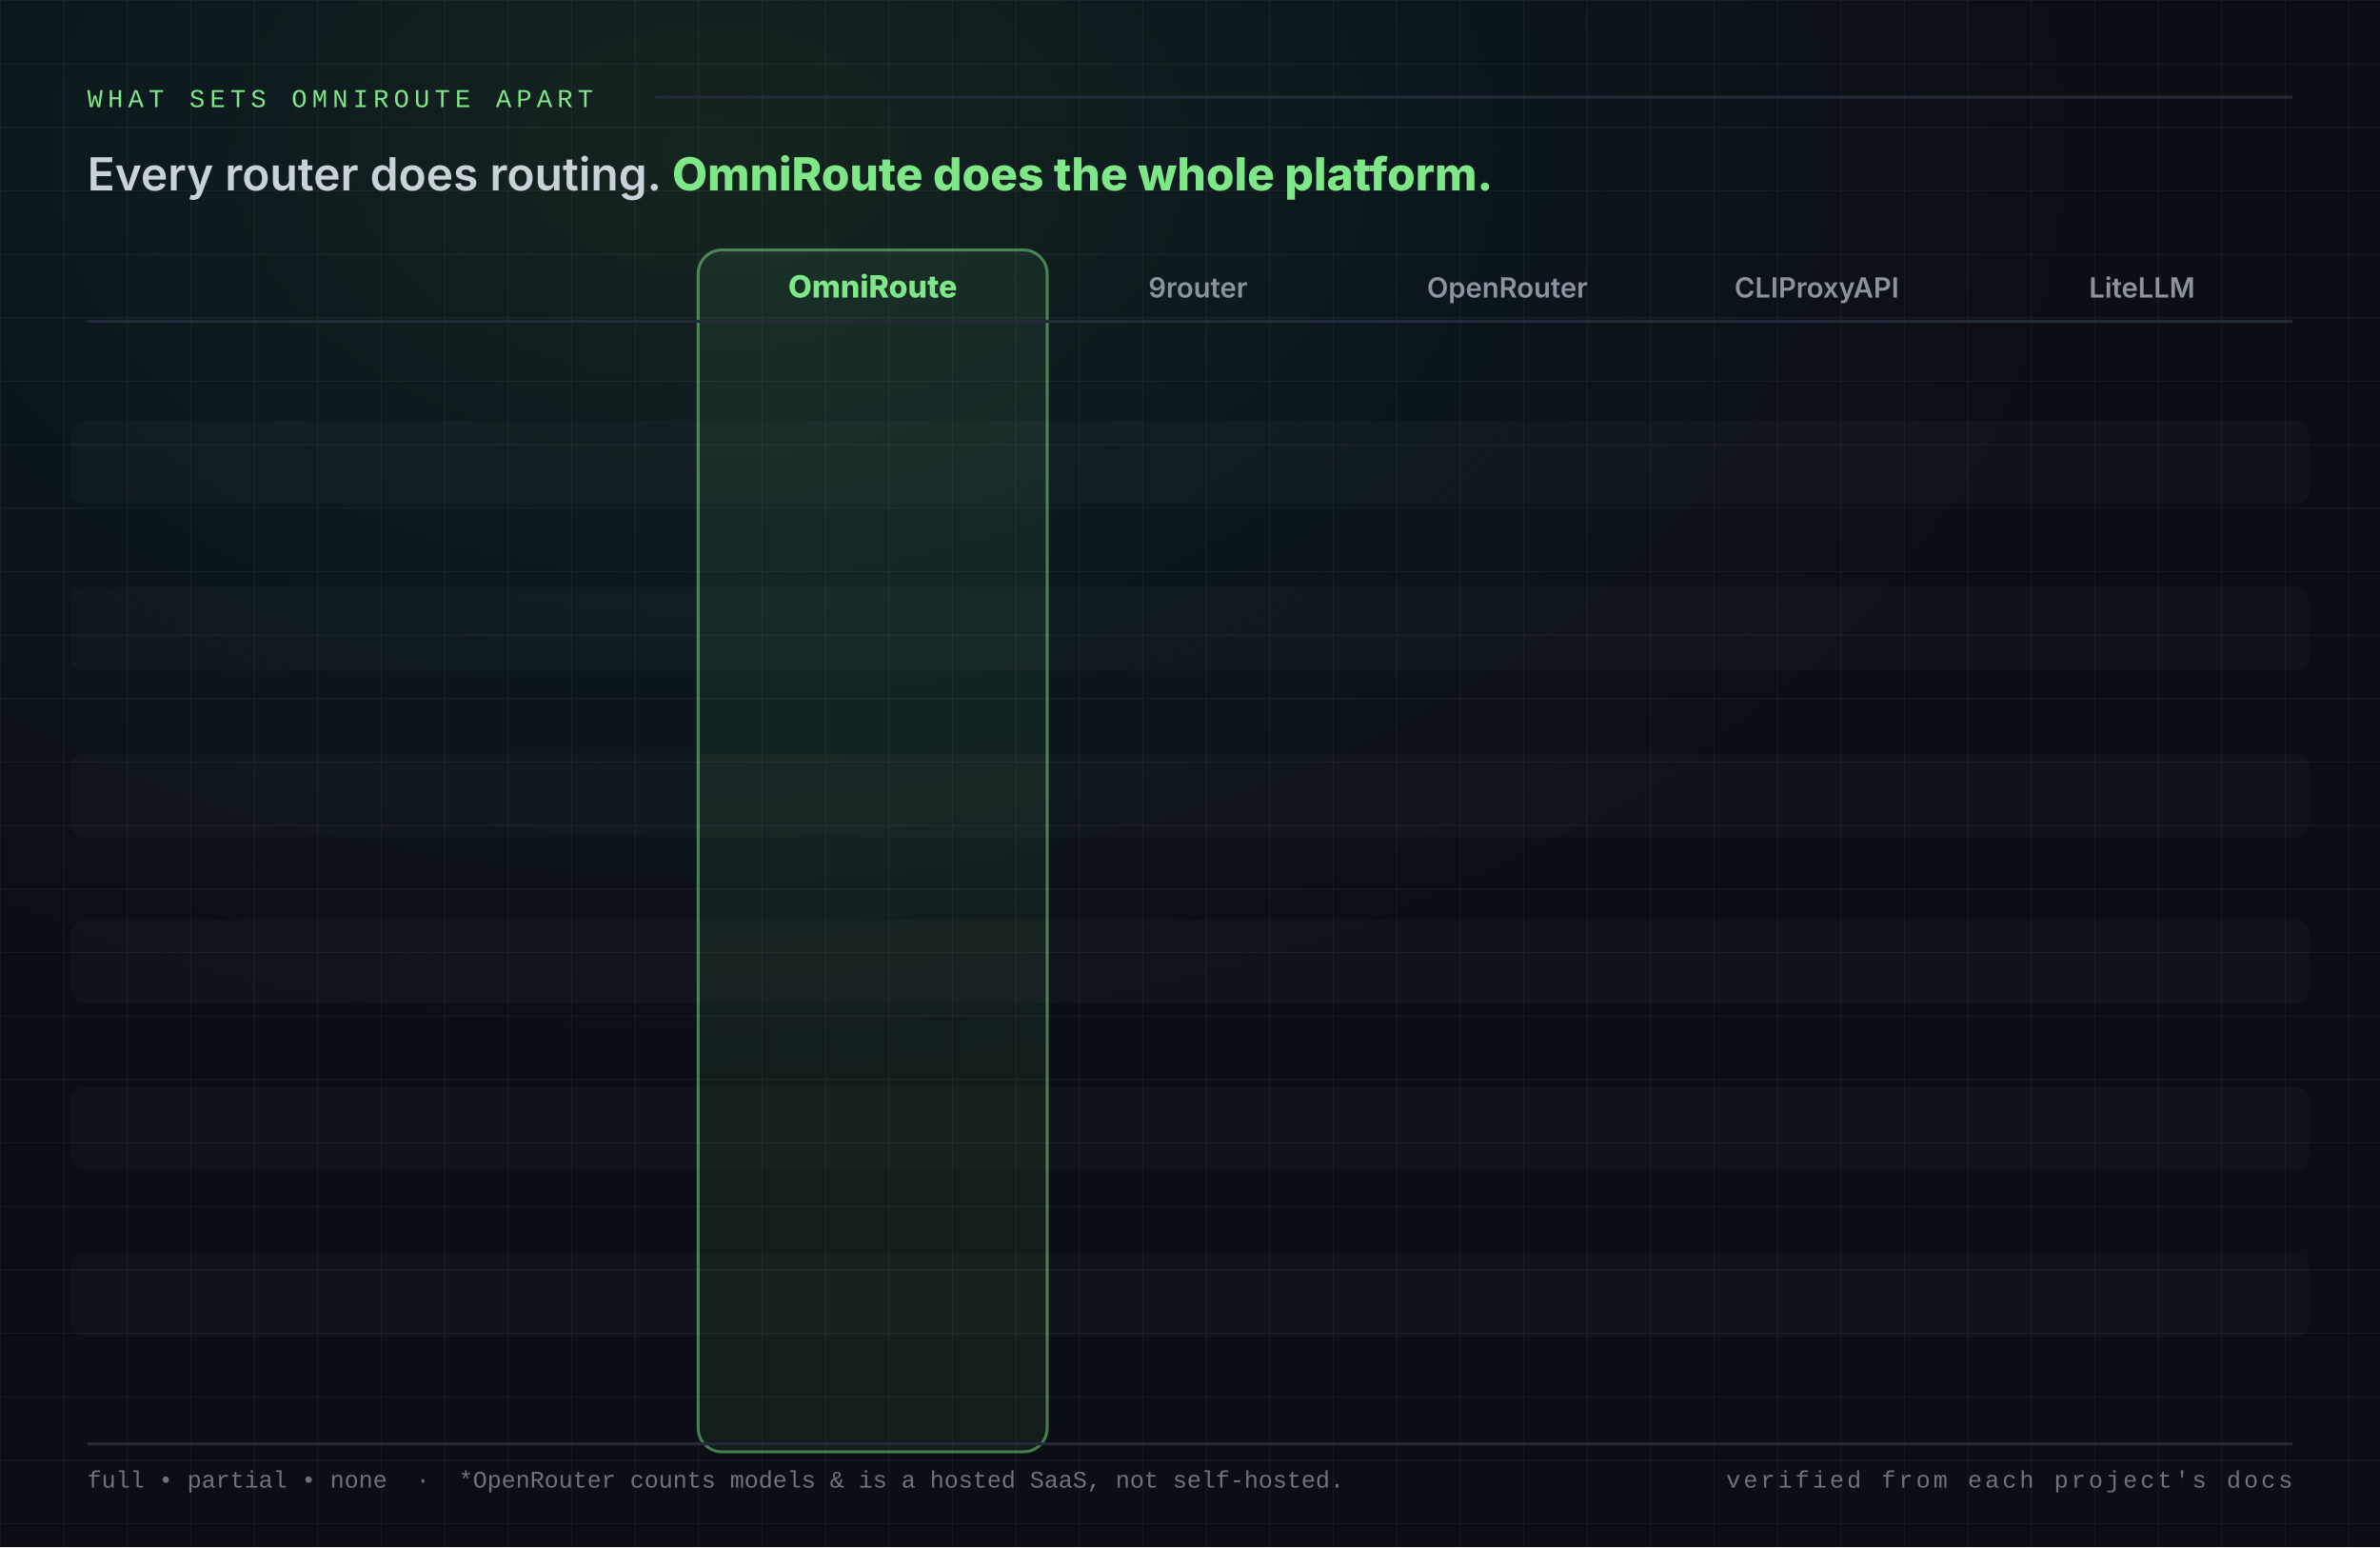
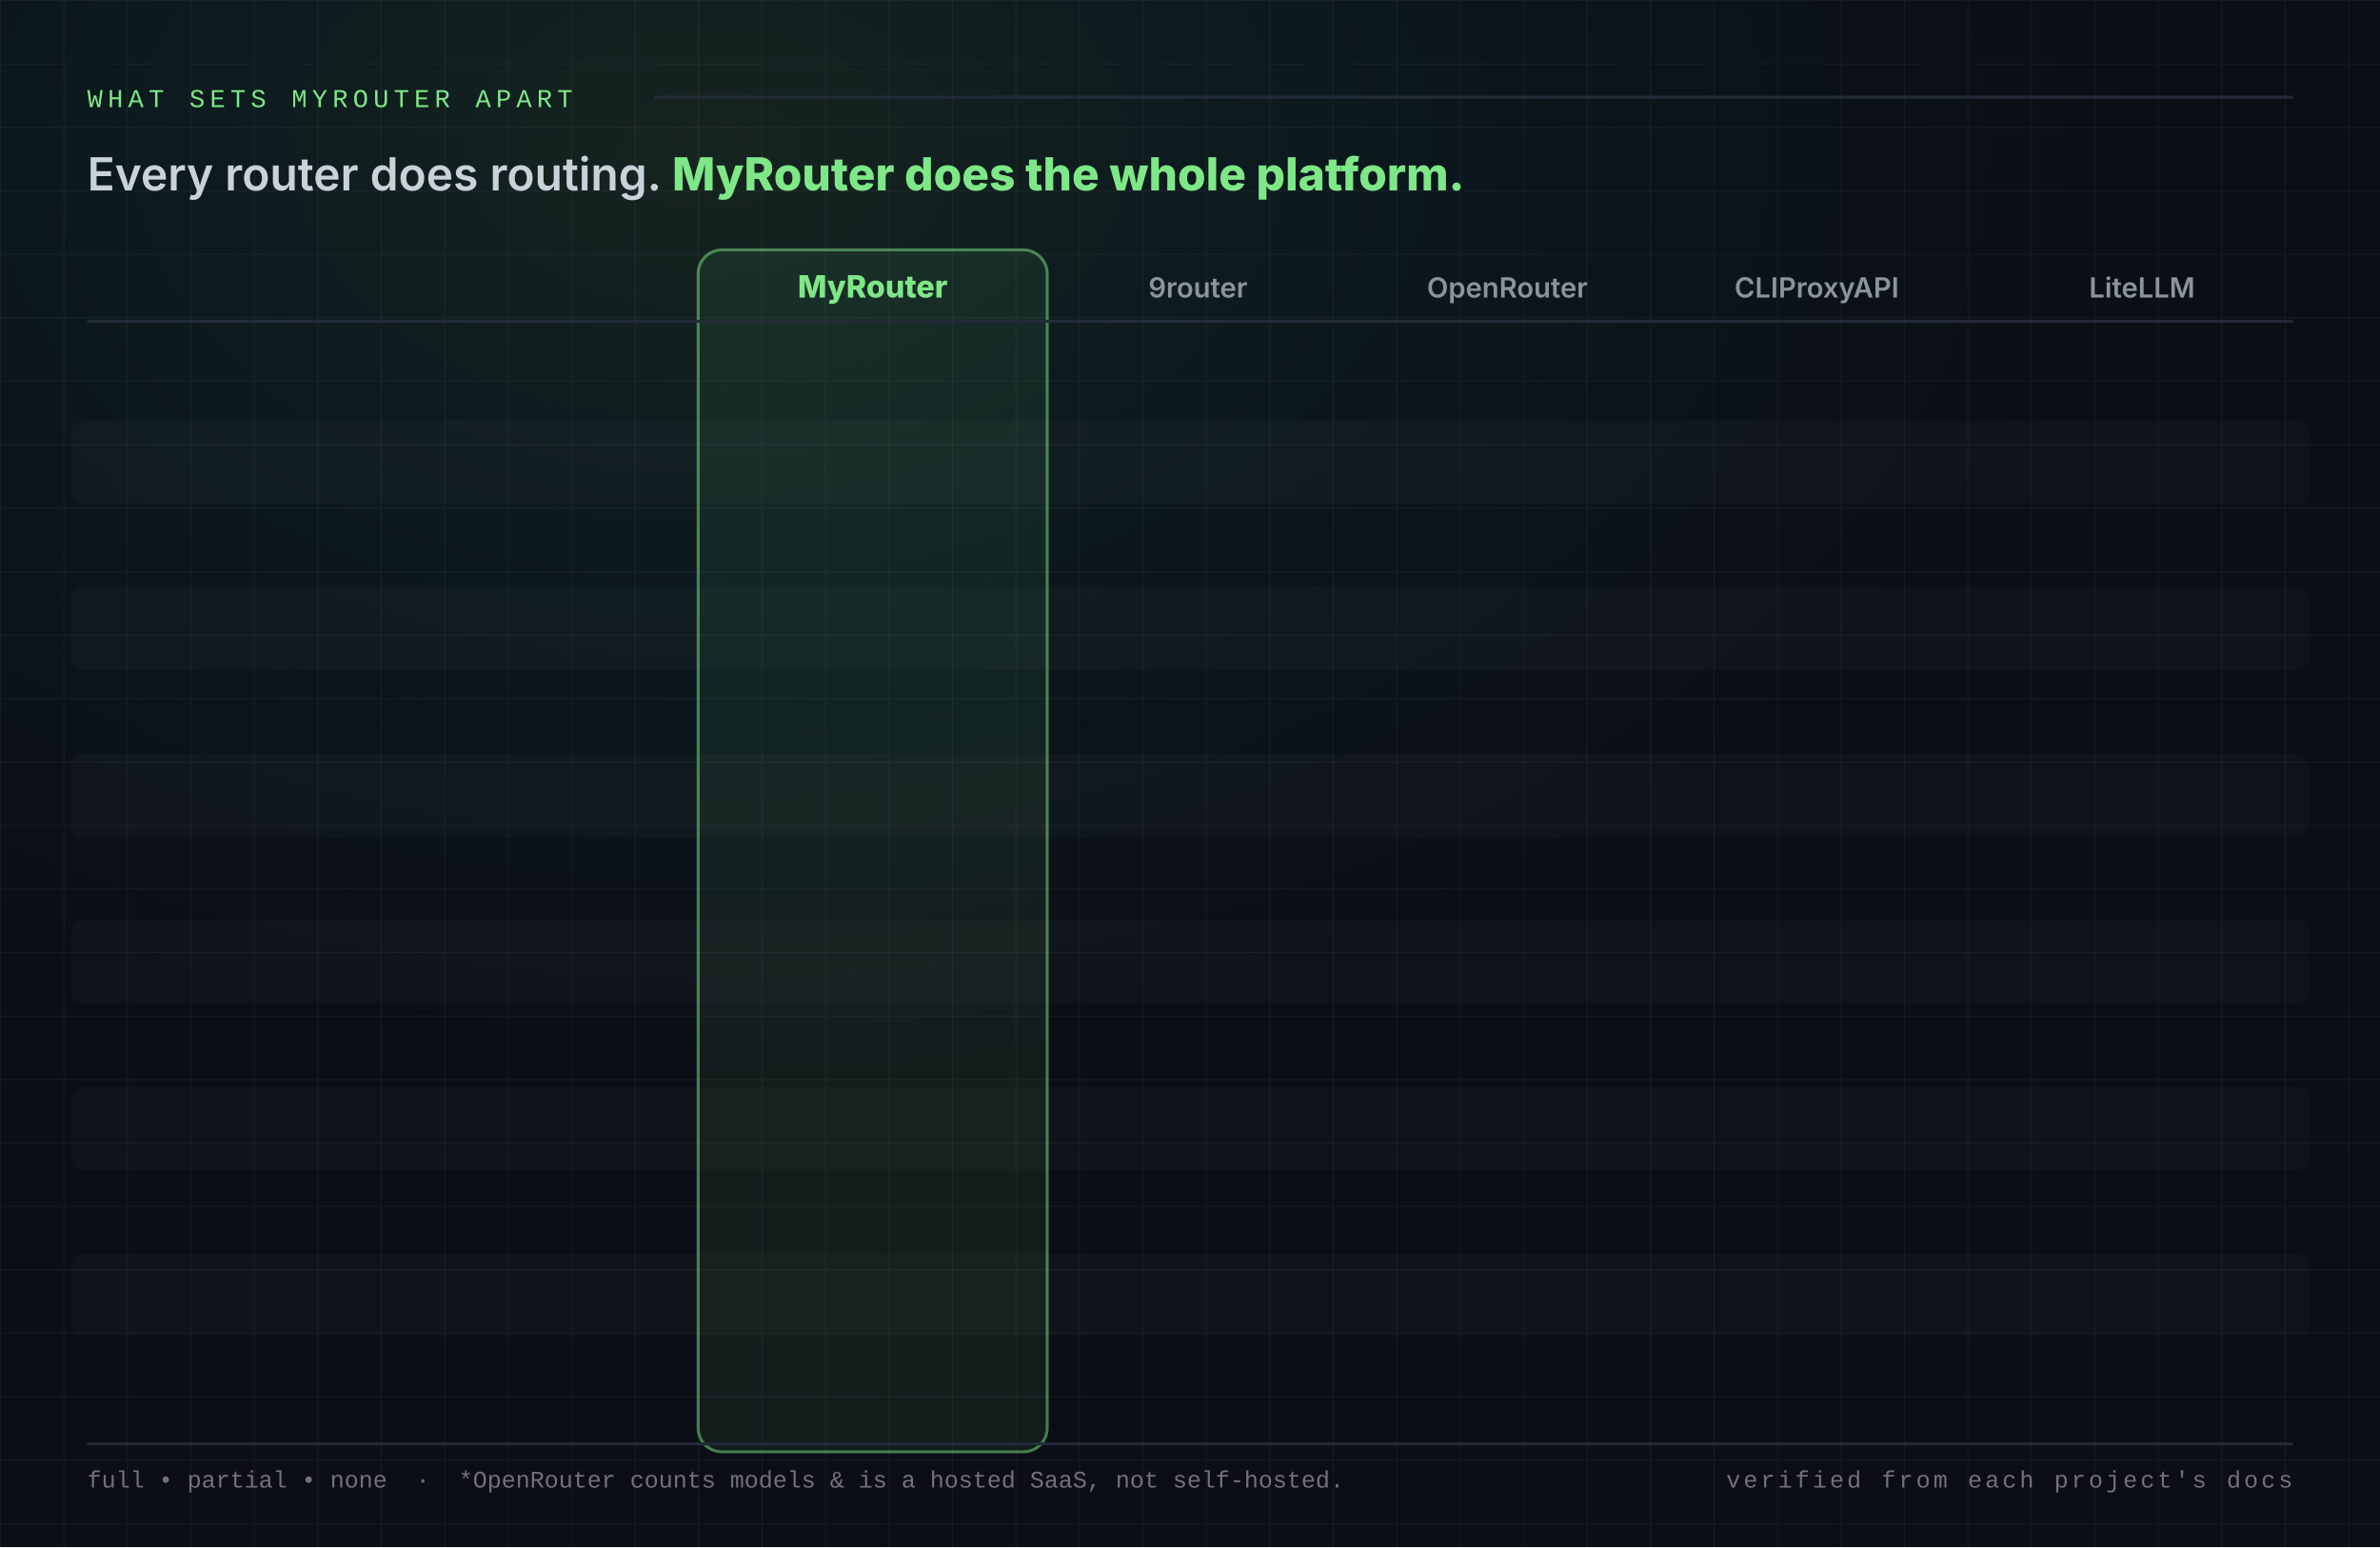
- <svg xmlns="http://www.w3.org/2000/svg" viewBox="0 0 1200 780" role="img" aria-label="Comparison table: OmniRoute versus 9router, OpenRouter, CLIProxyAPI and LiteLLM across 13 capabilities. OmniRoute is the only one with the full set: 290 providers, 90+ free providers built-in, 19 routing strategies, 12-engine token compression, a built-in MCP server with 104 tools, A2A protocol, persistent memory, guardrails, cloud agents, TLS fingerprint stealth, desktop/Termux/PWA, 43 UI locales and 100% MIT self-hosted. 9router has free providers, RTK compression and translation but no MCP, A2A, memory, guardrails, cloud agents or stealth. OpenRouter is a hosted SaaS with 400+ models, guardrails and a hosted MCP but is not self-hosted and lacks A2A, memory, cloud agents and stealth. CLIProxyAPI is a light OAuth proxy with two routing strategies. LiteLLM has 100+ providers, A2A and extensive guardrails but no memory, compression, free tier, stealth or cloud agents.">
+ <svg xmlns="http://www.w3.org/2000/svg" viewBox="0 0 1200 780" role="img" aria-label="Comparison table: MyRouter versus 9router, OpenRouter, CLIProxyAPI and LiteLLM across 13 capabilities. MyRouter is the only one with the full set: 290 providers, 90+ free providers built-in, 19 routing strategies, 12-engine token compression, a built-in MCP server with 104 tools, A2A protocol, persistent memory, guardrails, cloud agents, TLS fingerprint stealth, desktop/Termux/PWA, 43 UI locales and 100% MIT self-hosted. 9router has free providers, RTK compression and translation but no MCP, A2A, memory, guardrails, cloud agents or stealth. OpenRouter is a hosted SaaS with 400+ models, guardrails and a hosted MCP but is not self-hosted and lacks A2A, memory, cloud agents and stealth. CLIProxyAPI is a light OAuth proxy with two routing strategies. LiteLLM has 100+ providers, A2A and extensive guardrails but no memory, compression, free tier, stealth or cloud agents.">
  <defs>
    <pattern id="gC" width="32" height="32" patternUnits="userSpaceOnUse">
      <path d="M 32 0 L 0 0 0 32" fill="none" stroke="#ffffff" stroke-opacity="0.05" stroke-width="1" />
    </pattern>
    <radialGradient id="gGlow" cx="30%" cy="10%" r="60%">
      <stop offset="0%" stop-color="#7ee787" stop-opacity="0.10" />
      <stop offset="60%" stop-color="#00cec9" stop-opacity="0.04" />
      <stop offset="100%" stop-color="#6366f1" stop-opacity="0" />
    </radialGradient>
    <g id="yes">
      <circle r="11" fill="#7ee787" fill-opacity="0.14" />
      <path d="M -5 0.3 L -1.6 3.7 L 5.4 -4" stroke="#7ee787" stroke-width="2.4" fill="none" stroke-linecap="round" stroke-linejoin="round" />
    </g>
    <g id="no">
      <circle r="11" fill="#6e7681" fill-opacity="0.10" />
      <path d="M -3.8 -3.8 L 3.8 3.8 M 3.8 -3.8 L -3.8 3.8" stroke="#6e7681" stroke-width="2.1" stroke-linecap="round" />
    </g>
    <g id="mid">
      <circle r="11" fill="#fdcb6e" fill-opacity="0.13" />
      <path d="M -4.6 0 L 4.6 0" stroke="#fdcb6e" stroke-width="2.4" stroke-linecap="round" />
    </g>
  </defs>
  <rect width="1200" height="780" fill="#0b0e14" />
  <rect width="1200" height="780" fill="url(#gC)" />
  <rect width="1200" height="780" fill="url(#gGlow)" />
-   <text x="44" y="54" font-family="Consolas, 'Courier New', monospace" font-size="13" letter-spacing="2.5" fill="#7ee787">WHAT SETS OMNIROUTE APART</text>
+   <text x="44" y="54" font-family="Consolas, 'Courier New', monospace" font-size="13" letter-spacing="2.5" fill="#7ee787">WHAT SETS MYROUTER APART</text>
  <line x1="330" y1="49" x2="1156" y2="49" stroke="#232b38" stroke-width="1.5" />
-   <text x="44" y="96" font-family="Inter, 'Segoe UI', Arial, Helvetica, system-ui, sans-serif" font-size="23" font-weight="600" fill="#c9d1d9">Every router does routing. <tspan fill="#7ee787" font-weight="800">OmniRoute does the whole platform.</tspan>
+   <text x="44" y="96" font-family="Inter, 'Segoe UI', Arial, Helvetica, system-ui, sans-serif" font-size="23" font-weight="600" fill="#c9d1d9">Every router does routing. <tspan fill="#7ee787" font-weight="800">MyRouter does the whole platform.</tspan>
  </text>
  <rect x="352" y="126" width="176" height="606" rx="12" fill="#7ee787" fill-opacity="0.07" stroke="#7ee787" stroke-opacity="0.5" stroke-width="1.5" />
-   <text x="440" y="150" text-anchor="middle" font-family="Inter, 'Segoe UI', Arial, Helvetica, system-ui, sans-serif" font-size="15.5" font-weight="800" fill="#7ee787">OmniRoute</text>
+   <text x="440" y="150" text-anchor="middle" font-family="Inter, 'Segoe UI', Arial, Helvetica, system-ui, sans-serif" font-size="15.5" font-weight="800" fill="#7ee787">MyRouter</text>
  <text x="604" y="150" text-anchor="middle" font-family="Inter, 'Segoe UI', Arial, Helvetica, system-ui, sans-serif" font-size="14" font-weight="600" fill="#8b949e">9router</text>
  <text x="760" y="150" text-anchor="middle" font-family="Inter, 'Segoe UI', Arial, Helvetica, system-ui, sans-serif" font-size="14" font-weight="600" fill="#8b949e">OpenRouter</text>
  <text x="916" y="150" text-anchor="middle" font-family="Inter, 'Segoe UI', Arial, Helvetica, system-ui, sans-serif" font-size="14" font-weight="600" fill="#8b949e">CLIProxyAPI</text>
  <text x="1080" y="150" text-anchor="middle" font-family="Inter, 'Segoe UI', Arial, Helvetica, system-ui, sans-serif" font-size="14" font-weight="600" fill="#8b949e">LiteLLM</text>
  <line x1="44" y1="162" x2="1156" y2="162" stroke="#232b38" stroke-width="1.5" />
  <g font-family="Inter, 'Segoe UI', Arial, Helvetica, system-ui, sans-serif">
    <g opacity="0">
      <animate attributeName="opacity" values="0;1" dur="0.4s" begin="0.15s" fill="freeze" />
      <text x="44" y="196" font-size="14.5" fill="#c9d1d9">Providers</text>
      <text x="440" y="196" text-anchor="middle" font-family="Inter, 'Segoe UI', Arial, Helvetica, system-ui, sans-serif" font-size="15" font-weight="800" fill="#7ee787">290</text>
      <text x="604" y="196" text-anchor="middle" font-family="Inter, 'Segoe UI', Arial, Helvetica, system-ui, sans-serif" font-size="13.5" font-weight="600" fill="#8b949e">40+</text>
      <text x="760" y="196" text-anchor="middle" font-family="Inter, 'Segoe UI', Arial, Helvetica, system-ui, sans-serif" font-size="13.5" font-weight="600" fill="#8b949e">400+*</text>
      <text x="916" y="196" text-anchor="middle" font-family="Inter, 'Segoe UI', Arial, Helvetica, system-ui, sans-serif" font-size="13.5" font-weight="600" fill="#8b949e">~5</text>
      <text x="1080" y="196" text-anchor="middle" font-family="Inter, 'Segoe UI', Arial, Helvetica, system-ui, sans-serif" font-size="13.5" font-weight="600" fill="#8b949e">100+</text>
    </g>
    <rect x="36" y="212" width="1128" height="42" rx="6" fill="#ffffff" fill-opacity="0.02" />
    <g opacity="0">
      <animate attributeName="opacity" values="0;1" dur="0.4s" begin="0.24s" fill="freeze" />
      <text x="44" y="238" font-size="14.5" fill="#c9d1d9">Free providers built-in</text>
      <text x="440" y="238" text-anchor="middle" font-family="Inter, 'Segoe UI', Arial, Helvetica, system-ui, sans-serif" font-size="15" font-weight="800" fill="#7ee787">90+</text>
      <use href="#yes" x="604" y="233" />
      <use href="#mid" x="760" y="233" />
      <use href="#no" x="916" y="233" />
      <use href="#no" x="1080" y="233" />
    </g>
    <g opacity="0">
      <animate attributeName="opacity" values="0;1" dur="0.4s" begin="0.33s" fill="freeze" />
      <text x="44" y="280" font-size="14.5" fill="#c9d1d9">Routing strategies</text>
      <text x="440" y="280" text-anchor="middle" font-family="Inter, 'Segoe UI', Arial, Helvetica, system-ui, sans-serif" font-size="15" font-weight="800" fill="#7ee787">19</text>
      <text x="604" y="280" text-anchor="middle" font-family="Inter, 'Segoe UI', Arial, Helvetica, system-ui, sans-serif" font-size="13.5" font-weight="600" fill="#8b949e">2</text>
      <text x="760" y="280" text-anchor="middle" font-family="Inter, 'Segoe UI', Arial, Helvetica, system-ui, sans-serif" font-size="13.5" font-weight="600" fill="#8b949e">3</text>
      <text x="916" y="280" text-anchor="middle" font-family="Inter, 'Segoe UI', Arial, Helvetica, system-ui, sans-serif" font-size="13.5" font-weight="600" fill="#8b949e">2</text>
      <text x="1080" y="280" text-anchor="middle" font-family="Inter, 'Segoe UI', Arial, Helvetica, system-ui, sans-serif" font-size="13.5" font-weight="600" fill="#8b949e">6</text>
    </g>
    <rect x="36" y="296" width="1128" height="42" rx="6" fill="#ffffff" fill-opacity="0.02" />
    <g opacity="0">
      <animate attributeName="opacity" values="0;1" dur="0.4s" begin="0.42s" fill="freeze" />
      <text x="44" y="322" font-size="14.5" fill="#c9d1d9">Token compression</text>
      <text x="440" y="322" text-anchor="middle" font-family="Inter, 'Segoe UI', Arial, Helvetica, system-ui, sans-serif" font-size="15" font-weight="800" fill="#7ee787">12 eng</text>
      <use href="#yes" x="604" y="317" />
      <use href="#mid" x="760" y="317" />
      <use href="#no" x="916" y="317" />
      <use href="#no" x="1080" y="317" />
    </g>
    <g opacity="0">
      <animate attributeName="opacity" values="0;1" dur="0.4s" begin="0.51s" fill="freeze" />
      <text x="44" y="364" font-size="14.5" fill="#c9d1d9">Built-in MCP server (own tools)</text>
      <text x="440" y="364" text-anchor="middle" font-family="Inter, 'Segoe UI', Arial, Helvetica, system-ui, sans-serif" font-size="15" font-weight="800" fill="#7ee787">104</text>
      <use href="#no" x="604" y="359" />
      <use href="#mid" x="760" y="359" />
      <use href="#no" x="916" y="359" />
      <use href="#mid" x="1080" y="359" />
    </g>
    <rect x="36" y="380" width="1128" height="42" rx="6" fill="#ffffff" fill-opacity="0.02" />
    <g opacity="0">
      <animate attributeName="opacity" values="0;1" dur="0.4s" begin="0.60s" fill="freeze" />
      <text x="44" y="406" font-size="14.5" fill="#c9d1d9">A2A agent protocol</text>
      <use href="#yes" x="440" y="401" />
      <use href="#no" x="604" y="401" />
      <use href="#no" x="760" y="401" />
      <use href="#no" x="916" y="401" />
      <use href="#yes" x="1080" y="401" />
    </g>
    <g opacity="0">
      <animate attributeName="opacity" values="0;1" dur="0.4s" begin="0.69s" fill="freeze" />
      <text x="44" y="448" font-size="14.5" fill="#c9d1d9">Persistent memory</text>
      <use href="#yes" x="440" y="443" />
      <use href="#no" x="604" y="443" />
      <use href="#no" x="760" y="443" />
      <use href="#no" x="916" y="443" />
      <use href="#no" x="1080" y="443" />
    </g>
    <rect x="36" y="464" width="1128" height="42" rx="6" fill="#ffffff" fill-opacity="0.02" />
    <g opacity="0">
      <animate attributeName="opacity" values="0;1" dur="0.4s" begin="0.78s" fill="freeze" />
      <text x="44" y="490" font-size="14.5" fill="#c9d1d9">Guardrails (PII / injection)</text>
      <use href="#yes" x="440" y="485" />
      <use href="#no" x="604" y="485" />
      <use href="#yes" x="760" y="485" />
      <use href="#no" x="916" y="485" />
      <use href="#yes" x="1080" y="485" />
    </g>
    <g opacity="0">
      <animate attributeName="opacity" values="0;1" dur="0.4s" begin="0.87s" fill="freeze" />
      <text x="44" y="532" font-size="14.5" fill="#c9d1d9">Cloud agents (Codex/Devin/Jules)</text>
      <use href="#yes" x="440" y="527" />
      <use href="#no" x="604" y="527" />
      <use href="#no" x="760" y="527" />
      <use href="#no" x="916" y="527" />
      <use href="#no" x="1080" y="527" />
    </g>
    <rect x="36" y="548" width="1128" height="42" rx="6" fill="#ffffff" fill-opacity="0.02" />
    <g opacity="0">
      <animate attributeName="opacity" values="0;1" dur="0.4s" begin="0.96s" fill="freeze" />
      <text x="44" y="574" font-size="14.5" fill="#c9d1d9">TLS fingerprint stealth (JA3/JA4)</text>
      <use href="#yes" x="440" y="569" />
      <use href="#no" x="604" y="569" />
      <use href="#no" x="760" y="569" />
      <use href="#no" x="916" y="569" />
      <use href="#no" x="1080" y="569" />
    </g>
    <g opacity="0">
      <animate attributeName="opacity" values="0;1" dur="0.4s" begin="1.05s" fill="freeze" />
      <text x="44" y="616" font-size="14.5" fill="#c9d1d9">Desktop · Termux · PWA</text>
      <use href="#yes" x="440" y="611" />
      <use href="#mid" x="604" y="611" />
      <use href="#mid" x="760" y="611" />
      <use href="#mid" x="916" y="611" />
      <use href="#mid" x="1080" y="611" />
    </g>
    <rect x="36" y="632" width="1128" height="42" rx="6" fill="#ffffff" fill-opacity="0.02" />
    <g opacity="0">
      <animate attributeName="opacity" values="0;1" dur="0.4s" begin="1.14s" fill="freeze" />
      <text x="44" y="658" font-size="14.5" fill="#c9d1d9">i18n UI locales</text>
      <text x="440" y="658" text-anchor="middle" font-family="Inter, 'Segoe UI', Arial, Helvetica, system-ui, sans-serif" font-size="15" font-weight="800" fill="#7ee787">43</text>
      <text x="604" y="658" text-anchor="middle" font-family="Inter, 'Segoe UI', Arial, Helvetica, system-ui, sans-serif" font-size="13.5" font-weight="600" fill="#8b949e">6</text>
      <use href="#no" x="760" y="653" />
      <use href="#no" x="916" y="653" />
      <use href="#no" x="1080" y="653" />
    </g>
    <g opacity="0">
      <animate attributeName="opacity" values="0;1" dur="0.4s" begin="1.23s" fill="freeze" />
      <text x="44" y="700" font-size="14.5" fill="#c9d1d9">Self-hosted · 100% MIT</text>
      <text x="440" y="700" text-anchor="middle" font-family="Inter, 'Segoe UI', Arial, Helvetica, system-ui, sans-serif" font-size="15" font-weight="800" fill="#7ee787">MIT</text>
      <text x="604" y="700" text-anchor="middle" font-family="Inter, 'Segoe UI', Arial, Helvetica, system-ui, sans-serif" font-size="13.5" font-weight="600" fill="#8b949e">MIT</text>
      <use href="#no" x="760" y="695" />
      <text x="916" y="700" text-anchor="middle" font-family="Inter, 'Segoe UI', Arial, Helvetica, system-ui, sans-serif" font-size="13.5" font-weight="600" fill="#8b949e">MIT</text>
      <text x="1080" y="700" text-anchor="middle" font-family="Inter, 'Segoe UI', Arial, Helvetica, system-ui, sans-serif" font-size="13.5" font-weight="600" fill="#fdcb6e">open-core</text>
    </g>
  </g>
  <line x1="44" y1="728" x2="1156" y2="728" stroke="#232b38" stroke-width="1.5" />
  <text x="44" y="750" font-family="Consolas, 'Courier New', monospace" font-size="12" fill="#71717a">full • partial • none  ·  *OpenRouter counts models &amp; is a hosted SaaS, not self-hosted.</text>
  <text x="1156" y="750" text-anchor="end" font-family="Consolas, 'Courier New', monospace" font-size="12" letter-spacing="1.5" fill="#71717a">verified from each project's docs</text>
</svg>
